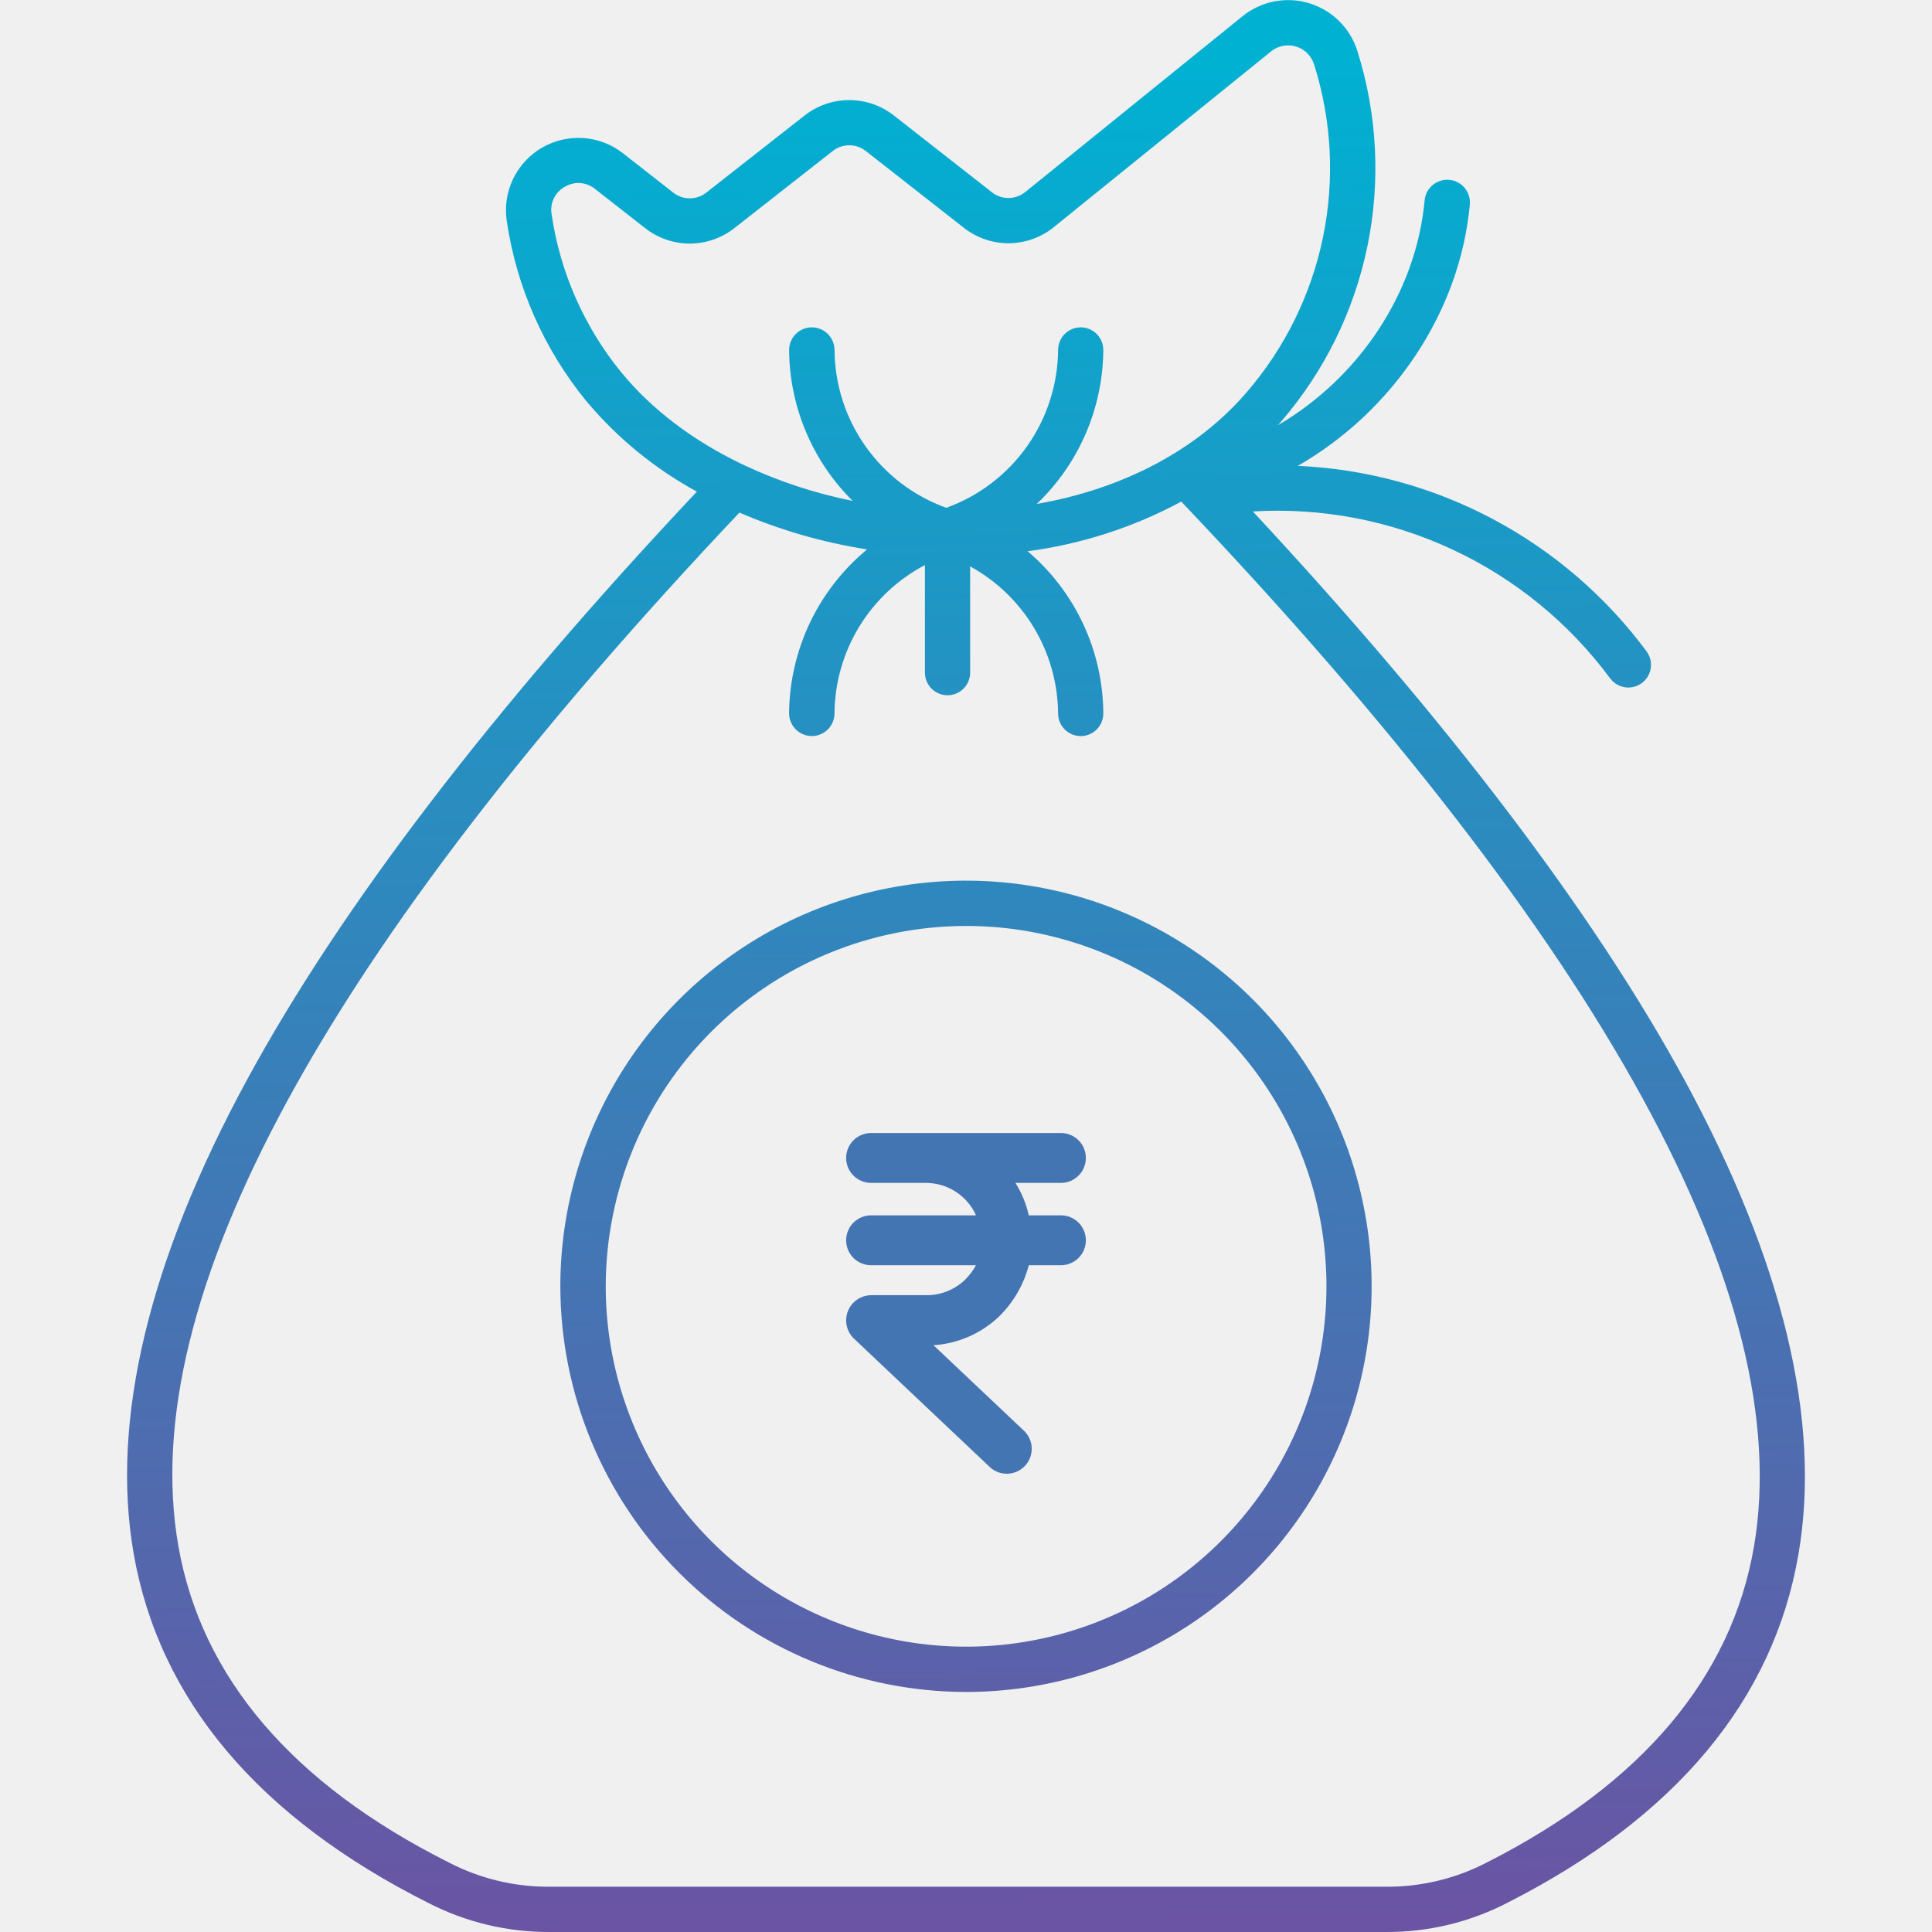
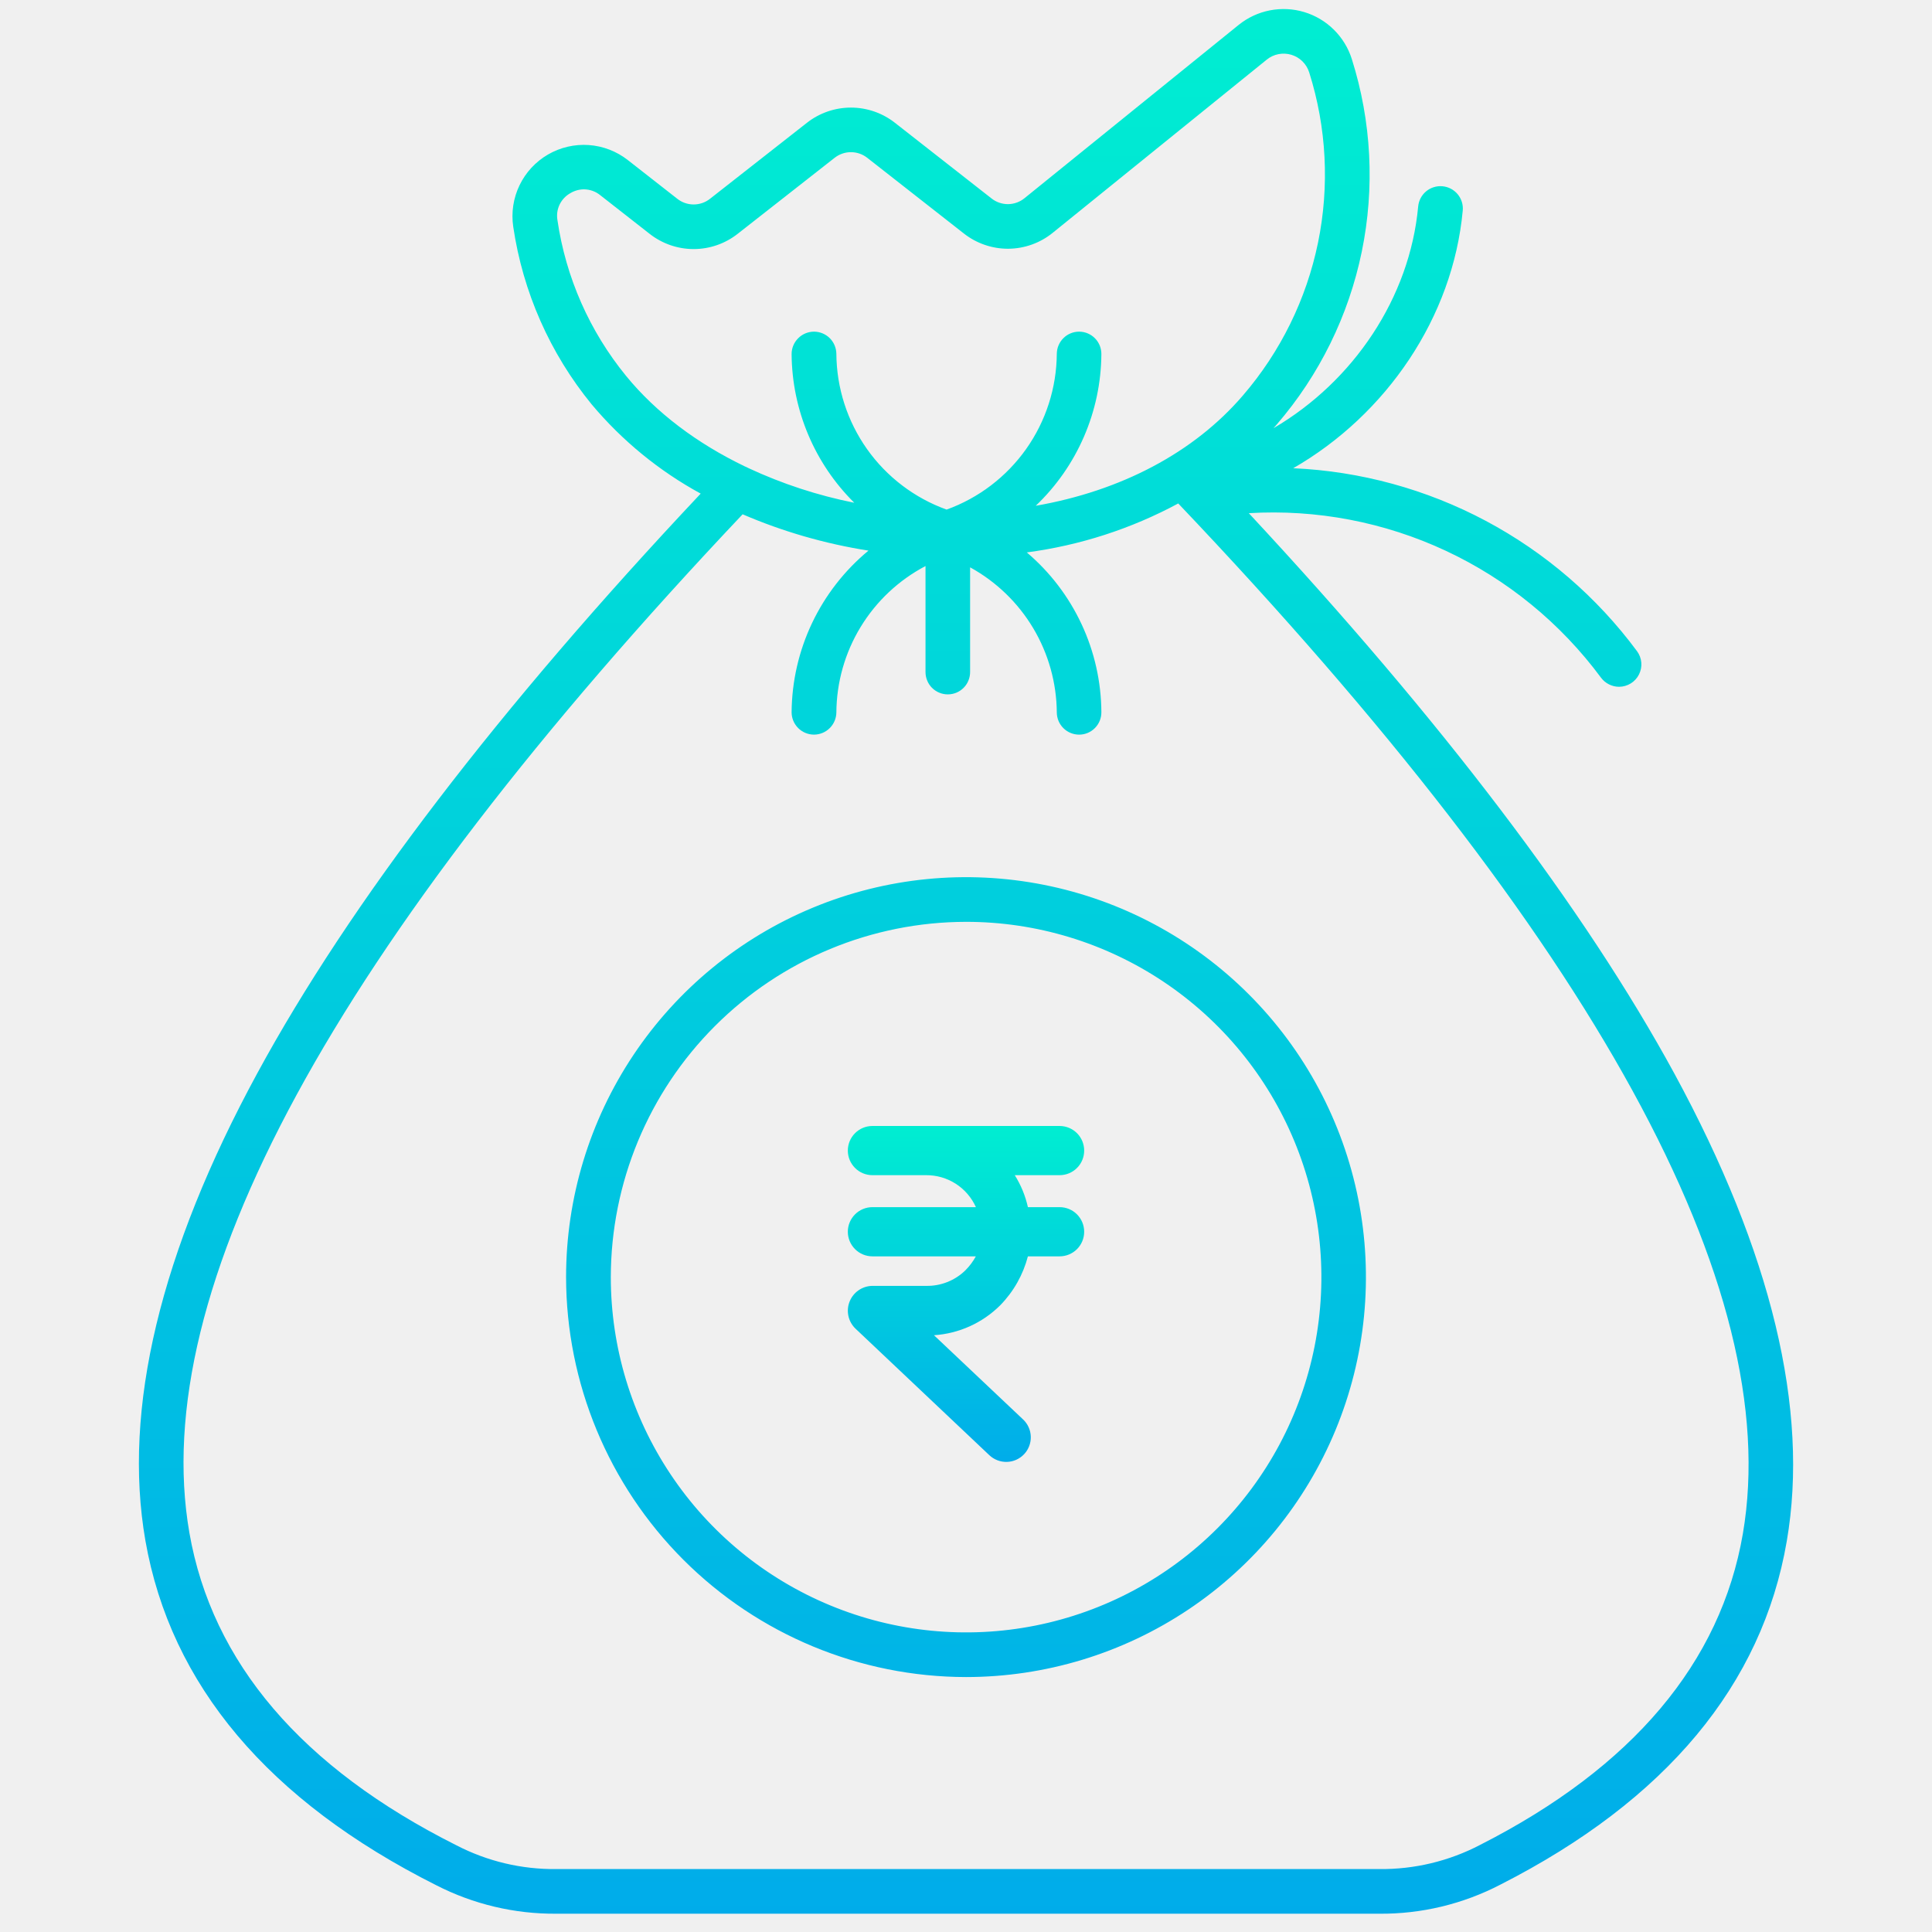
- <svg xmlns="http://www.w3.org/2000/svg" width="70" height="70" viewBox="0 0 70 70" fill="none">
-   <g clip-path="url(#clip0_808_33093)">
-     <path fill-rule="evenodd" clip-rule="evenodd" d="M35.002 33.549C37.584 33.548 40.108 34.314 42.256 35.748C44.403 37.183 46.077 39.222 47.066 41.608C48.054 43.993 48.313 46.619 47.809 49.151C47.306 51.684 46.062 54.011 44.236 55.837C42.41 57.663 40.084 58.907 37.551 59.411C35.018 59.915 32.393 59.656 30.007 58.668C27.621 57.68 25.582 56.007 24.147 53.859C22.712 51.712 21.947 49.188 21.947 46.605C21.95 43.144 23.327 39.825 25.774 37.377C28.222 34.93 31.54 33.553 35.002 33.549ZM35.002 61.303C37.908 61.302 40.75 60.44 43.166 58.825C45.583 57.21 47.467 54.914 48.579 52.228C49.691 49.543 49.982 46.588 49.414 43.737C48.847 40.886 47.447 38.267 45.392 36.212C43.336 34.157 40.718 32.757 37.867 32.19C35.016 31.623 32.061 31.914 29.375 33.027C26.69 34.139 24.395 36.023 22.779 38.44C21.165 40.857 20.303 43.698 20.302 46.605C20.308 50.502 21.858 54.237 24.614 56.992C27.37 59.748 31.105 61.298 35.002 61.303ZM26.791 18.572C11.749 34.479 4.905 47.071 6.46 56.001C7.292 60.769 10.588 64.633 16.27 67.485C17.406 68.074 18.668 68.374 19.947 68.359H50.179C51.474 68.375 52.753 68.068 53.9 67.466C59.492 64.621 62.737 60.773 63.55 56.031C65.091 47.011 58.112 34.274 42.8 18.174C41.069 19.106 39.182 19.715 37.233 19.973C38.086 20.696 38.773 21.595 39.246 22.608C39.719 23.621 39.968 24.724 39.975 25.842C39.976 25.95 39.956 26.057 39.915 26.157C39.875 26.257 39.815 26.348 39.74 26.424C39.664 26.501 39.575 26.562 39.475 26.605C39.376 26.647 39.27 26.669 39.162 26.67H39.156C38.94 26.669 38.733 26.584 38.579 26.432C38.426 26.279 38.339 26.073 38.337 25.857C38.329 24.765 38.029 23.694 37.469 22.756C36.909 21.818 36.108 21.047 35.15 20.521V24.361C35.152 24.469 35.131 24.577 35.091 24.677C35.05 24.778 34.99 24.869 34.914 24.947C34.838 25.024 34.747 25.085 34.647 25.127C34.547 25.169 34.44 25.19 34.331 25.19C34.223 25.19 34.115 25.169 34.015 25.127C33.915 25.085 33.824 25.024 33.748 24.947C33.672 24.869 33.612 24.778 33.571 24.677C33.531 24.577 33.511 24.469 33.512 24.361V20.474C32.529 20.99 31.705 21.763 31.128 22.711C30.551 23.659 30.242 24.746 30.235 25.856C30.232 26.072 30.145 26.278 29.992 26.43C29.838 26.582 29.632 26.668 29.416 26.669H29.41C29.191 26.667 28.983 26.579 28.829 26.424C28.676 26.269 28.59 26.06 28.59 25.841C28.6 24.706 28.858 23.587 29.346 22.561C29.834 21.536 30.54 20.63 31.416 19.907C29.824 19.657 28.27 19.209 26.791 18.572ZM22.514 13.495C21.168 11.849 20.294 9.868 19.986 7.764C19.952 7.569 19.979 7.368 20.065 7.19C20.151 7.011 20.29 6.864 20.463 6.769C20.613 6.679 20.785 6.631 20.96 6.63C21.178 6.632 21.39 6.708 21.559 6.846L23.372 8.264C23.834 8.627 24.404 8.825 24.991 8.825C25.578 8.825 26.148 8.627 26.61 8.264L30.165 5.477C30.337 5.339 30.55 5.264 30.771 5.264C30.991 5.264 31.205 5.339 31.377 5.477L34.918 8.251C35.385 8.619 35.963 8.817 36.558 8.813C37.152 8.808 37.727 8.601 38.188 8.225L46.051 1.864C46.176 1.762 46.324 1.693 46.482 1.662C46.639 1.631 46.803 1.639 46.957 1.685C47.111 1.731 47.251 1.815 47.365 1.928C47.48 2.042 47.564 2.181 47.612 2.335C48.251 4.357 48.363 6.51 47.936 8.588C47.509 10.665 46.559 12.6 45.174 14.207C43.374 16.306 40.691 17.714 37.563 18.259C38.318 17.54 38.921 16.676 39.335 15.718C39.749 14.761 39.967 13.73 39.975 12.687C39.976 12.58 39.956 12.473 39.915 12.373C39.875 12.273 39.815 12.182 39.74 12.105C39.664 12.028 39.575 11.967 39.475 11.925C39.376 11.883 39.27 11.861 39.162 11.86H39.156C38.94 11.86 38.733 11.946 38.579 12.098C38.426 12.25 38.339 12.457 38.337 12.673C38.328 13.927 37.934 15.148 37.21 16.172C36.486 17.196 35.465 17.973 34.286 18.399C33.106 17.974 32.085 17.197 31.361 16.173C30.636 15.149 30.244 13.928 30.236 12.673C30.233 12.457 30.145 12.251 29.992 12.099C29.839 11.947 29.632 11.861 29.416 11.86H29.41C29.192 11.861 28.983 11.949 28.829 12.104C28.676 12.259 28.59 12.469 28.591 12.687C28.607 14.74 29.435 16.704 30.893 18.148C29.551 17.88 28.245 17.452 27.004 16.874C26.962 16.851 26.919 16.83 26.875 16.813C25.121 15.97 23.617 14.842 22.514 13.495ZM15.529 68.952C16.895 69.653 18.411 70.012 19.947 70H50.179C51.732 70.014 53.265 69.646 54.642 68.928C60.718 65.835 64.259 61.589 65.162 56.308C65.994 51.476 64.601 45.696 61.034 39.13C57.732 33.064 52.475 26.141 45.393 18.531C47.883 18.381 50.372 18.857 52.632 19.913C54.893 20.969 56.854 22.573 58.338 24.578C58.415 24.682 58.515 24.766 58.63 24.823C58.746 24.881 58.873 24.911 59.002 24.911C59.154 24.91 59.302 24.867 59.431 24.787C59.559 24.707 59.664 24.593 59.732 24.458C59.8 24.323 59.829 24.171 59.816 24.02C59.804 23.869 59.75 23.725 59.66 23.603C58.186 21.613 56.288 19.977 54.102 18.813C51.916 17.65 49.498 16.989 47.024 16.879C50.456 14.905 52.894 11.327 53.255 7.411C53.275 7.194 53.208 6.977 53.068 6.81C52.929 6.642 52.728 6.536 52.511 6.516C52.294 6.497 52.077 6.564 51.91 6.703C51.742 6.843 51.636 7.043 51.617 7.26C51.307 10.617 49.237 13.687 46.302 15.407C46.34 15.362 46.379 15.319 46.418 15.274C47.985 13.457 49.061 11.269 49.545 8.918C50.028 6.568 49.902 4.133 49.179 1.844C49.05 1.436 48.824 1.065 48.519 0.763C48.215 0.462 47.841 0.24 47.431 0.116C47.021 -0.008 46.587 -0.029 46.166 0.053C45.746 0.135 45.352 0.319 45.019 0.588L37.156 6.95C36.984 7.093 36.768 7.172 36.545 7.174C36.321 7.175 36.104 7.1 35.93 6.959L32.389 4.186C31.928 3.823 31.358 3.626 30.77 3.626C30.183 3.626 29.613 3.823 29.151 4.186L25.597 6.973C25.425 7.111 25.212 7.186 24.991 7.186C24.77 7.186 24.557 7.111 24.385 6.973L22.572 5.554C22.159 5.231 21.659 5.038 21.135 5.002C20.612 4.966 20.09 5.088 19.636 5.351C19.183 5.615 18.819 6.008 18.591 6.481C18.364 6.954 18.283 7.484 18.36 8.003C18.713 10.4 19.71 12.657 21.244 14.533C22.362 15.867 23.721 16.979 25.249 17.812C17.826 25.701 12.349 32.863 8.957 39.11C5.39 45.675 4.003 51.452 4.841 56.282C5.769 61.59 9.362 65.853 15.529 68.952Z" fill="url(#paint0_linear_808_33093)" />
-     <path d="M39.343 41.955C39.343 41.715 39.248 41.485 39.078 41.316C38.909 41.146 38.679 41.051 38.439 41.051H31.561C31.321 41.051 31.091 41.146 30.922 41.316C30.752 41.485 30.657 41.715 30.657 41.955C30.657 42.195 30.752 42.425 30.922 42.594C31.091 42.764 31.321 42.859 31.561 42.859H33.532C33.918 42.856 34.297 42.966 34.622 43.174C34.947 43.383 35.205 43.682 35.363 44.034H31.561C31.321 44.034 31.091 44.129 30.922 44.299C30.752 44.468 30.657 44.698 30.657 44.938C30.657 45.178 30.752 45.408 30.922 45.577C31.091 45.747 31.321 45.842 31.561 45.842H35.361C35.258 46.031 35.129 46.204 34.977 46.356C34.786 46.543 34.56 46.689 34.312 46.787C34.063 46.885 33.798 46.933 33.531 46.927H31.561C31.379 46.929 31.202 46.985 31.053 47.088C30.904 47.191 30.788 47.336 30.721 47.505C30.655 47.673 30.64 47.858 30.679 48.036C30.718 48.213 30.809 48.374 30.94 48.5L35.857 53.149C35.943 53.23 36.044 53.294 36.155 53.337C36.266 53.379 36.384 53.399 36.503 53.396C36.621 53.393 36.738 53.366 36.846 53.318C36.955 53.269 37.052 53.2 37.134 53.114C37.215 53.028 37.279 52.926 37.322 52.816C37.364 52.705 37.384 52.587 37.381 52.468C37.378 52.349 37.351 52.233 37.303 52.124C37.254 52.016 37.185 51.918 37.099 51.837L33.822 48.74C34.74 48.681 35.606 48.29 36.258 47.64C36.747 47.139 37.098 46.52 37.275 45.842H38.439C38.679 45.842 38.909 45.747 39.078 45.577C39.248 45.408 39.343 45.178 39.343 44.938C39.343 44.698 39.248 44.468 39.078 44.299C38.909 44.129 38.679 44.034 38.439 44.034H37.274C37.182 43.618 37.019 43.22 36.792 42.859H38.439C38.679 42.859 38.909 42.764 39.078 42.594C39.248 42.425 39.343 42.195 39.343 41.955Z" fill="#4475B3" />
+ <svg xmlns="http://www.w3.org/2000/svg" width="71" height="71" viewBox="0 0 71 71" fill="none">
+   <g clip-path="url(#clip0_2905_18365)">
+     <path fill-rule="evenodd" clip-rule="evenodd" d="M35.502 33.877C38.084 33.876 40.609 34.642 42.756 36.076C44.904 37.511 46.578 39.55 47.566 41.936C48.554 44.321 48.813 46.947 48.31 49.48C47.806 52.013 46.563 54.339 44.737 56.165C42.911 57.991 40.584 59.235 38.051 59.739C35.519 60.243 32.893 59.984 30.508 58.996C28.122 58.008 26.082 56.335 24.648 54.187C23.213 52.04 22.447 49.516 22.447 46.933C22.451 43.472 23.827 40.153 26.275 37.706C28.722 35.258 32.041 33.881 35.502 33.877ZM35.502 61.631C38.409 61.63 41.25 60.768 43.667 59.153C46.084 57.538 47.967 55.242 49.079 52.557C50.191 49.871 50.482 46.916 49.915 44.065C49.348 41.214 47.948 38.596 45.892 36.54C43.837 34.485 41.218 33.085 38.367 32.518C35.516 31.951 32.561 32.242 29.876 33.355C27.19 34.467 24.895 36.351 23.28 38.768C21.665 41.185 20.803 44.026 20.803 46.933C20.808 50.83 22.359 54.565 25.114 57.321C27.87 60.076 31.605 61.626 35.502 61.631ZM27.291 18.9C12.249 34.807 5.406 47.399 6.96 56.329C7.792 61.097 11.088 64.961 16.771 67.813C17.906 68.402 19.169 68.702 20.448 68.687H50.679C51.975 68.703 53.254 68.396 54.401 67.795C59.993 64.949 63.237 61.101 64.05 56.359C65.592 47.339 58.613 34.602 43.3 18.502C41.569 19.434 39.683 20.044 37.734 20.301C38.587 21.024 39.273 21.923 39.746 22.936C40.22 23.949 40.468 25.052 40.475 26.17C40.476 26.278 40.456 26.385 40.416 26.485C40.375 26.585 40.316 26.676 40.24 26.753C40.165 26.829 40.075 26.891 39.976 26.933C39.877 26.975 39.77 26.997 39.662 26.998H39.657C39.441 26.997 39.233 26.912 39.08 26.76C38.926 26.608 38.839 26.401 38.837 26.185C38.829 25.093 38.529 24.022 37.969 23.084C37.409 22.146 36.609 21.375 35.651 20.849V24.689C35.652 24.797 35.632 24.905 35.591 25.005C35.551 25.106 35.491 25.198 35.414 25.275C35.338 25.352 35.248 25.413 35.148 25.455C35.047 25.497 34.94 25.518 34.831 25.518C34.723 25.518 34.616 25.497 34.516 25.455C34.416 25.413 34.325 25.352 34.248 25.275C34.172 25.198 34.112 25.106 34.072 25.005C34.031 24.905 34.011 24.797 34.012 24.689V20.802C33.03 21.318 32.206 22.091 31.629 23.039C31.051 23.987 30.743 25.075 30.736 26.184C30.733 26.4 30.645 26.606 30.492 26.758C30.339 26.91 30.132 26.996 29.916 26.997H29.91C29.692 26.996 29.483 26.908 29.33 26.753C29.176 26.598 29.09 26.388 29.091 26.17C29.101 25.034 29.358 23.915 29.846 22.89C30.335 21.864 31.041 20.958 31.916 20.235C30.325 19.985 28.771 19.537 27.291 18.9ZM23.015 13.823C21.668 12.177 20.794 10.196 20.486 8.092C20.452 7.897 20.48 7.696 20.565 7.518C20.651 7.34 20.79 7.193 20.963 7.097C21.113 7.007 21.285 6.959 21.46 6.958C21.679 6.96 21.891 7.036 22.06 7.174L23.872 8.592C24.334 8.955 24.904 9.153 25.491 9.153C26.079 9.153 26.649 8.955 27.11 8.592L30.665 5.805C30.837 5.667 31.051 5.592 31.271 5.592C31.492 5.592 31.706 5.667 31.878 5.805L35.419 8.579C35.886 8.947 36.464 9.145 37.058 9.141C37.653 9.136 38.228 8.929 38.689 8.554L46.552 2.192C46.676 2.09 46.824 2.021 46.982 1.99C47.14 1.959 47.303 1.967 47.457 2.013C47.611 2.06 47.751 2.143 47.866 2.256C47.98 2.37 48.065 2.509 48.113 2.663C48.752 4.685 48.863 6.838 48.437 8.916C48.01 10.993 47.059 12.928 45.675 14.535C43.875 16.634 41.192 18.042 38.063 18.587C38.819 17.868 39.421 17.004 39.835 16.047C40.25 15.089 40.467 14.059 40.475 13.015C40.476 12.908 40.456 12.801 40.416 12.701C40.375 12.601 40.316 12.51 40.24 12.433C40.165 12.356 40.075 12.295 39.976 12.253C39.877 12.211 39.77 12.189 39.662 12.188H39.657C39.44 12.188 39.233 12.274 39.08 12.426C38.926 12.579 38.839 12.785 38.837 13.001C38.828 14.255 38.435 15.476 37.711 16.5C36.986 17.524 35.966 18.301 34.787 18.727C33.607 18.302 32.585 17.525 31.861 16.501C31.137 15.477 30.744 14.256 30.736 13.001C30.733 12.786 30.646 12.579 30.493 12.427C30.339 12.275 30.133 12.189 29.917 12.188H29.91C29.692 12.19 29.483 12.277 29.33 12.433C29.176 12.588 29.09 12.797 29.091 13.015C29.107 15.069 29.935 17.032 31.394 18.476C30.051 18.208 28.745 17.781 27.504 17.202C27.463 17.179 27.42 17.158 27.375 17.141C25.621 16.298 24.118 15.17 23.015 13.823ZM16.029 69.28C17.396 69.981 18.912 70.34 20.448 70.328H50.679C52.232 70.342 53.765 69.974 55.143 69.257C61.219 66.163 64.76 61.917 65.663 56.636C66.495 51.804 65.102 46.024 61.535 39.458C58.232 33.392 52.975 26.469 45.893 18.859C48.384 18.71 50.872 19.185 53.133 20.241C55.393 21.297 57.354 22.901 58.838 24.907C58.915 25.01 59.016 25.094 59.131 25.151C59.246 25.209 59.373 25.239 59.502 25.239C59.654 25.238 59.802 25.195 59.931 25.115C60.06 25.035 60.164 24.922 60.232 24.786C60.3 24.651 60.33 24.499 60.317 24.348C60.304 24.197 60.25 24.053 60.16 23.931C58.687 21.941 56.788 20.305 54.602 19.141C52.416 17.978 49.998 17.317 47.525 17.207C50.956 15.233 53.394 11.655 53.755 7.739C53.776 7.522 53.708 7.305 53.569 7.138C53.429 6.97 53.229 6.865 53.011 6.845C52.794 6.825 52.578 6.892 52.41 7.031C52.242 7.171 52.137 7.371 52.117 7.589C51.807 10.945 49.737 14.015 46.802 15.735C46.841 15.691 46.88 15.647 46.918 15.602C48.486 13.785 49.562 11.597 50.045 9.246C50.528 6.896 50.403 4.461 49.679 2.172C49.551 1.764 49.324 1.393 49.02 1.092C48.715 0.79 48.342 0.568 47.931 0.444C47.521 0.32 47.087 0.299 46.667 0.381C46.246 0.463 45.852 0.647 45.519 0.916L37.657 7.278C37.485 7.421 37.269 7.5 37.045 7.502C36.822 7.503 36.605 7.428 36.431 7.287L32.89 4.514C32.428 4.151 31.858 3.954 31.271 3.954C30.684 3.954 30.114 4.151 29.652 4.514L26.098 7.301C25.926 7.439 25.712 7.514 25.491 7.514C25.271 7.514 25.057 7.439 24.885 7.301L23.073 5.883C22.66 5.559 22.159 5.367 21.636 5.33C21.113 5.294 20.59 5.416 20.137 5.679C19.683 5.943 19.319 6.337 19.092 6.809C18.864 7.282 18.784 7.812 18.861 8.331C19.214 10.729 20.21 12.985 21.744 14.861C22.863 16.195 24.221 17.307 25.75 18.14C18.326 26.029 12.85 33.191 9.457 39.438C5.89 46.003 4.503 51.78 5.342 56.61C6.27 61.919 9.863 66.181 16.029 69.28Z" fill="url(#paint0_linear_2905_18365)" />
+     <path d="M39.843 42.283C39.843 42.043 39.748 41.813 39.579 41.644C39.409 41.474 39.179 41.379 38.94 41.379H32.061C31.822 41.379 31.591 41.474 31.422 41.644C31.253 41.813 31.157 42.043 31.157 42.283C31.157 42.523 31.253 42.753 31.422 42.922C31.591 43.092 31.822 43.187 32.061 43.187H34.032C34.418 43.184 34.797 43.294 35.123 43.502C35.448 43.711 35.705 44.01 35.864 44.362H32.061C31.822 44.362 31.591 44.457 31.422 44.627C31.253 44.797 31.157 45.026 31.157 45.266C31.157 45.506 31.253 45.736 31.422 45.905C31.591 46.075 31.822 46.17 32.061 46.17H35.862C35.759 46.359 35.629 46.532 35.477 46.684C35.286 46.871 35.06 47.017 34.812 47.115C34.564 47.213 34.299 47.261 34.032 47.255H32.061C31.88 47.257 31.703 47.313 31.553 47.416C31.404 47.519 31.289 47.664 31.222 47.833C31.155 48.002 31.14 48.186 31.179 48.364C31.218 48.541 31.309 48.703 31.44 48.828L36.357 53.477C36.444 53.559 36.545 53.622 36.656 53.665C36.767 53.707 36.885 53.727 37.003 53.724C37.122 53.721 37.239 53.694 37.347 53.646C37.455 53.597 37.553 53.528 37.634 53.442C37.716 53.356 37.78 53.254 37.822 53.144C37.864 53.033 37.885 52.915 37.881 52.796C37.878 52.678 37.852 52.561 37.803 52.453C37.755 52.344 37.685 52.246 37.599 52.165L34.323 49.069C35.241 49.009 36.106 48.618 36.758 47.968C37.248 47.467 37.598 46.848 37.775 46.17H38.94C39.179 46.17 39.409 46.075 39.579 45.905C39.748 45.736 39.843 45.506 39.843 45.266C39.843 45.026 39.748 44.797 39.579 44.627C39.409 44.457 39.179 44.362 38.94 44.362H37.775C37.682 43.946 37.519 43.548 37.292 43.187H38.94C39.179 43.187 39.409 43.092 39.579 42.922C39.748 42.753 39.843 42.523 39.843 42.283Z" fill="url(#paint1_linear_2905_18365)" />
  </g>
  <defs>
-     <linearGradient id="paint0_linear_808_33093" x1="35.226" y1="69.843" x2="34.292" y2="2.272" gradientUnits="userSpaceOnUse">
-       <stop stop-color="#6A54A3" />
-       <stop offset="1" stop-color="#00B1D2" />
+     <linearGradient id="paint0_linear_2905_18365" x1="35.5" y1="-1.235" x2="35.5" y2="70.573" gradientUnits="userSpaceOnUse">
+       <stop stop-color="#00EFD1" />
+       <stop offset="1" stop-color="#00ACEA" />
    </linearGradient>
-     <clipPath id="clip0_808_33093">
-       <rect width="70" height="70" fill="white" />
+     <linearGradient id="paint1_linear_2905_18365" x1="35.5" y1="41.102" x2="35.5" y2="53.767" gradientUnits="userSpaceOnUse">
+       <stop stop-color="#00EFD1" />
+       <stop offset="1" stop-color="#00ACEA" />
+     </linearGradient>
+     <clipPath id="clip0_2905_18365">
+       <rect width="70" height="70" fill="white" transform="translate(0.5 0.328125)" />
    </clipPath>
  </defs>
</svg>
